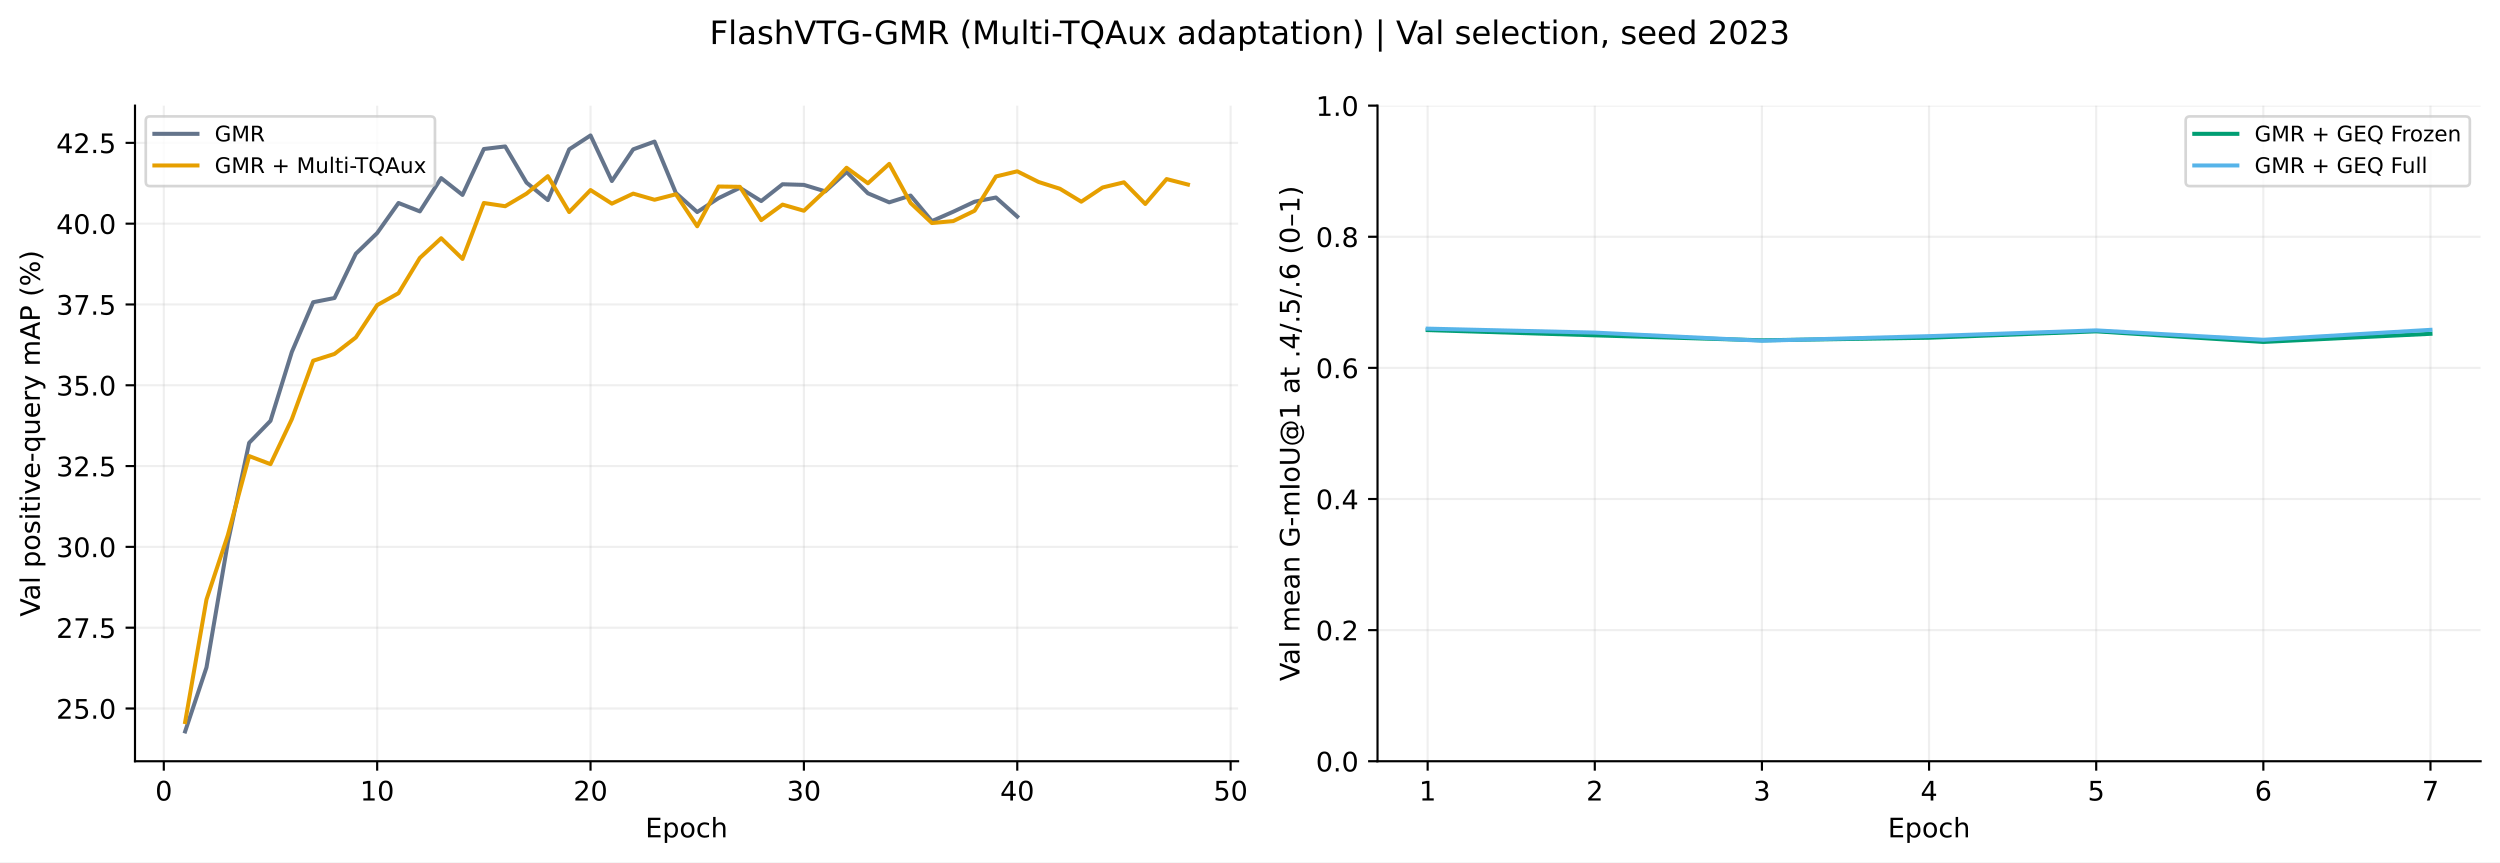
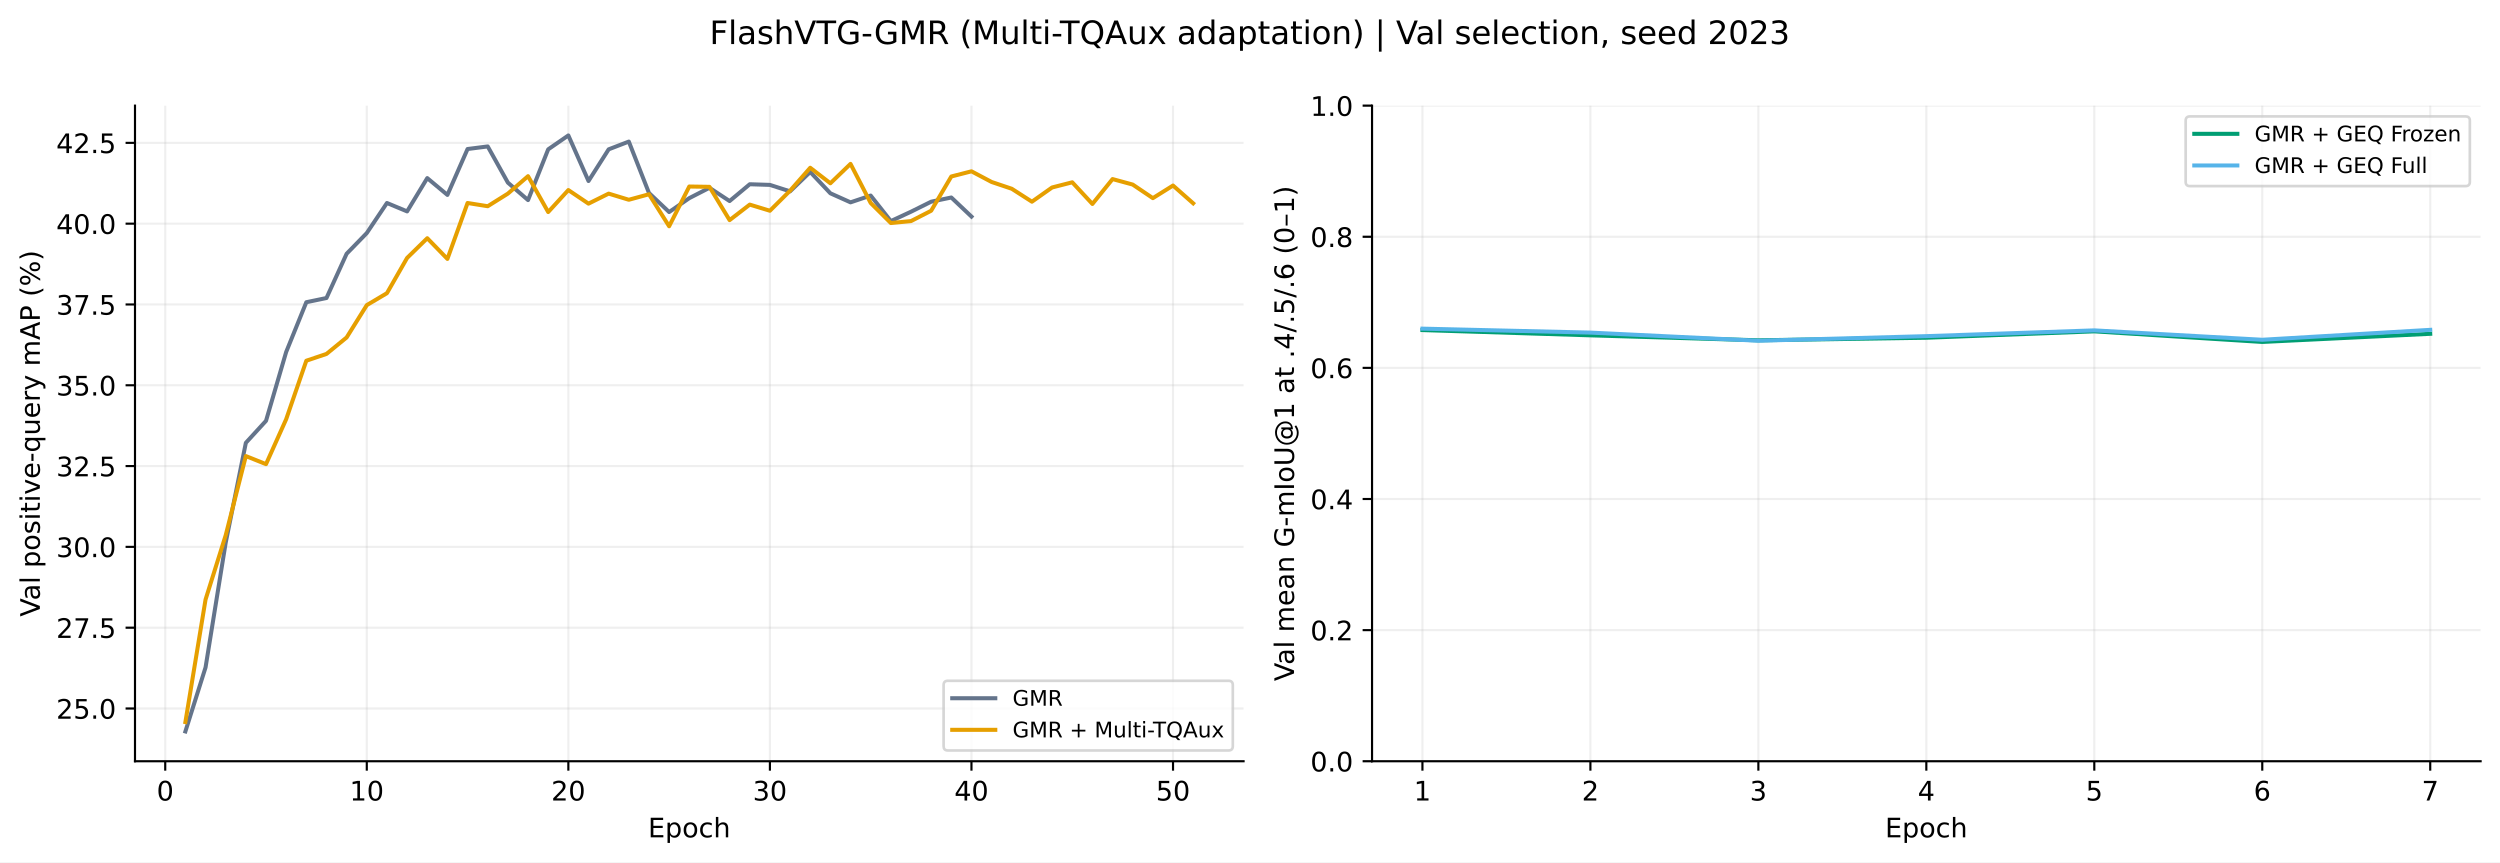
<svg xmlns="http://www.w3.org/2000/svg" xmlns:xlink="http://www.w3.org/1999/xlink" width="928.614pt" height="320.316pt" viewBox="0 0 928.614 320.316" version="1.1">
  <defs>
    <style type="text/css">*{stroke-linejoin: round; stroke-linecap: butt}</style>
  </defs>
  <g id="figure_1">
    <g id="patch_1">
      <path d="M 0 320.316  L 928.614 320.316  L 928.614 0  L 0 0  z " style="fill: #ffffff" />
    </g>
    <g id="axes_1">
      <g id="patch_2">
-         <path d="M 50.144 282.76  L 459.885 282.76  L 459.885 39.24  L 50.144 39.24  z " style="fill: #ffffff" />
+         <path d="M 50.144 282.76  L 461.919 282.76  L 461.919 39.24  L 50.144 39.24  z " style="fill: #ffffff" />
      </g>
      <g id="matplotlib.axis_1">
        <g id="xtick_1">
          <g id="line2d_1">
-             <path d="M 60.843 282.76  L 60.843 39.24  " clip-path="url(#pe3b191a519)" style="fill: none; stroke: #b0b0b0; stroke-opacity: 0.2; stroke-width: 0.8; stroke-linecap: square" />
+             <path d="M 61.374 282.76  L 61.374 39.24  " clip-path="url(#pd000191c96)" style="fill: none; stroke: #b0b0b0; stroke-opacity: 0.2; stroke-width: 0.8; stroke-linecap: square" />
          </g>
          <g id="line2d_2">
            <defs>
              <path id="m847a747f1c" d="M 0 0  L 0 3.5  " style="stroke: #000000; stroke-width: 0.8" />
            </defs>
            <g>
-               <use xlink:href="#m847a747f1c" x="60.843" y="282.76" style="stroke: #000000; stroke-width: 0.8" />
+               <use xlink:href="#m847a747f1c" x="61.374" y="282.76" style="stroke: #000000; stroke-width: 0.8" />
            </g>
          </g>
          <g id="text_1">
-             <text style="font-size: 10px; font-family: 'DejaVu Sans'; text-anchor: middle" x="60.843" y="297.358" transform="rotate(-0 60.84299 297.3584)">0</text>
+             <text style="font-size: 10px; font-family: 'DejaVu Sans'; text-anchor: middle" x="61.374" y="297.358" transform="rotate(-0 61.37398 297.3584)">0</text>
          </g>
        </g>
        <g id="xtick_2">
          <g id="line2d_3">
-             <path d="M 140.097 282.76  L 140.097 39.24  " clip-path="url(#pe3b191a519)" style="fill: none; stroke: #b0b0b0; stroke-opacity: 0.2; stroke-width: 0.8; stroke-linecap: square" />
+             <path d="M 136.242 282.76  L 136.242 39.24  " clip-path="url(#pd000191c96)" style="fill: none; stroke: #b0b0b0; stroke-opacity: 0.2; stroke-width: 0.8; stroke-linecap: square" />
          </g>
          <g id="line2d_4">
            <g>
-               <use xlink:href="#m847a747f1c" x="140.097" y="282.76" style="stroke: #000000; stroke-width: 0.8" />
+               <use xlink:href="#m847a747f1c" x="136.242" y="282.76" style="stroke: #000000; stroke-width: 0.8" />
            </g>
          </g>
          <g id="text_2">
-             <text style="font-size: 10px; font-family: 'DejaVu Sans'; text-anchor: middle" x="140.097" y="297.358" transform="rotate(-0 140.0966 297.3584)">10</text>
+             <text style="font-size: 10px; font-family: 'DejaVu Sans'; text-anchor: middle" x="136.242" y="297.358" transform="rotate(-0 136.2422 297.3584)">10</text>
          </g>
        </g>
        <g id="xtick_3">
          <g id="line2d_5">
-             <path d="M 219.35 282.76  L 219.35 39.24  " clip-path="url(#pe3b191a519)" style="fill: none; stroke: #b0b0b0; stroke-opacity: 0.2; stroke-width: 0.8; stroke-linecap: square" />
+             <path d="M 211.11 282.76  L 211.11 39.24  " clip-path="url(#pd000191c96)" style="fill: none; stroke: #b0b0b0; stroke-opacity: 0.2; stroke-width: 0.8; stroke-linecap: square" />
          </g>
          <g id="line2d_6">
            <g>
-               <use xlink:href="#m847a747f1c" x="219.35" y="282.76" style="stroke: #000000; stroke-width: 0.8" />
+               <use xlink:href="#m847a747f1c" x="211.11" y="282.76" style="stroke: #000000; stroke-width: 0.8" />
            </g>
          </g>
          <g id="text_3">
-             <text style="font-size: 10px; font-family: 'DejaVu Sans'; text-anchor: middle" x="219.35" y="297.358" transform="rotate(-0 219.3502 297.3584)">20</text>
+             <text style="font-size: 10px; font-family: 'DejaVu Sans'; text-anchor: middle" x="211.11" y="297.358" transform="rotate(-0 211.1103 297.3584)">20</text>
          </g>
        </g>
        <g id="xtick_4">
          <g id="line2d_7">
-             <path d="M 298.604 282.76  L 298.604 39.24  " clip-path="url(#pe3b191a519)" style="fill: none; stroke: #b0b0b0; stroke-opacity: 0.2; stroke-width: 0.8; stroke-linecap: square" />
+             <path d="M 285.979 282.76  L 285.979 39.24  " clip-path="url(#pd000191c96)" style="fill: none; stroke: #b0b0b0; stroke-opacity: 0.2; stroke-width: 0.8; stroke-linecap: square" />
          </g>
          <g id="line2d_8">
            <g>
-               <use xlink:href="#m847a747f1c" x="298.604" y="282.76" style="stroke: #000000; stroke-width: 0.8" />
+               <use xlink:href="#m847a747f1c" x="285.979" y="282.76" style="stroke: #000000; stroke-width: 0.8" />
            </g>
          </g>
          <g id="text_4">
-             <text style="font-size: 10px; font-family: 'DejaVu Sans'; text-anchor: middle" x="298.604" y="297.358" transform="rotate(-0 298.6038 297.3584)">30</text>
+             <text style="font-size: 10px; font-family: 'DejaVu Sans'; text-anchor: middle" x="285.979" y="297.358" transform="rotate(-0 285.9785 297.3584)">30</text>
          </g>
        </g>
        <g id="xtick_5">
          <g id="line2d_9">
-             <path d="M 377.857 282.76  L 377.857 39.24  " clip-path="url(#pe3b191a519)" style="fill: none; stroke: #b0b0b0; stroke-opacity: 0.2; stroke-width: 0.8; stroke-linecap: square" />
+             <path d="M 360.847 282.76  L 360.847 39.24  " clip-path="url(#pd000191c96)" style="fill: none; stroke: #b0b0b0; stroke-opacity: 0.2; stroke-width: 0.8; stroke-linecap: square" />
          </g>
          <g id="line2d_10">
            <g>
-               <use xlink:href="#m847a747f1c" x="377.857" y="282.76" style="stroke: #000000; stroke-width: 0.8" />
+               <use xlink:href="#m847a747f1c" x="360.847" y="282.76" style="stroke: #000000; stroke-width: 0.8" />
            </g>
          </g>
          <g id="text_5">
-             <text style="font-size: 10px; font-family: 'DejaVu Sans'; text-anchor: middle" x="377.857" y="297.358" transform="rotate(-0 377.8574 297.3584)">40</text>
+             <text style="font-size: 10px; font-family: 'DejaVu Sans'; text-anchor: middle" x="360.847" y="297.358" transform="rotate(-0 360.8467 297.3584)">40</text>
          </g>
        </g>
        <g id="xtick_6">
          <g id="line2d_11">
-             <path d="M 457.111 282.76  L 457.111 39.24  " clip-path="url(#pe3b191a519)" style="fill: none; stroke: #b0b0b0; stroke-opacity: 0.2; stroke-width: 0.8; stroke-linecap: square" />
+             <path d="M 435.715 282.76  L 435.715 39.24  " clip-path="url(#pd000191c96)" style="fill: none; stroke: #b0b0b0; stroke-opacity: 0.2; stroke-width: 0.8; stroke-linecap: square" />
          </g>
          <g id="line2d_12">
            <g>
-               <use xlink:href="#m847a747f1c" x="457.111" y="282.76" style="stroke: #000000; stroke-width: 0.8" />
+               <use xlink:href="#m847a747f1c" x="435.715" y="282.76" style="stroke: #000000; stroke-width: 0.8" />
            </g>
          </g>
          <g id="text_6">
-             <text style="font-size: 10px; font-family: 'DejaVu Sans'; text-anchor: middle" x="457.111" y="297.358" transform="rotate(-0 457.111 297.3584)">50</text>
+             <text style="font-size: 10px; font-family: 'DejaVu Sans'; text-anchor: middle" x="435.715" y="297.358" transform="rotate(-0 435.7149 297.3584)">50</text>
          </g>
        </g>
        <g id="text_7">
-           <text style="font-size: 10px; font-family: 'DejaVu Sans'; text-anchor: middle" x="255.014" y="311.037" transform="rotate(-0 255.0143 311.0366)">Epoch</text>
+           <text style="font-size: 10px; font-family: 'DejaVu Sans'; text-anchor: middle" x="256.031" y="311.037" transform="rotate(-0 256.0312 311.0366)">Epoch</text>
        </g>
      </g>
      <g id="matplotlib.axis_2">
        <g id="ytick_1">
          <g id="line2d_13">
-             <path d="M 50.144 263.167  L 459.885 263.167  " clip-path="url(#pe3b191a519)" style="fill: none; stroke: #b0b0b0; stroke-opacity: 0.2; stroke-width: 0.8; stroke-linecap: square" />
+             <path d="M 50.144 263.167  L 461.919 263.167  " clip-path="url(#pd000191c96)" style="fill: none; stroke: #b0b0b0; stroke-opacity: 0.2; stroke-width: 0.8; stroke-linecap: square" />
          </g>
          <g id="line2d_14">
            <defs>
              <path id="mc433141c62" d="M 0 0  L -3.5 0  " style="stroke: #000000; stroke-width: 0.8" />
            </defs>
            <g>
              <use xlink:href="#mc433141c62" x="50.144" y="263.167" style="stroke: #000000; stroke-width: 0.8" />
            </g>
          </g>
          <g id="text_8">
            <text style="font-size: 10px; font-family: 'DejaVu Sans'; text-anchor: end" x="43.144" y="266.966" transform="rotate(-0 43.14375 266.9662)">25.0</text>
          </g>
        </g>
        <g id="ytick_2">
          <g id="line2d_15">
-             <path d="M 50.144 233.153  L 459.885 233.153  " clip-path="url(#pe3b191a519)" style="fill: none; stroke: #b0b0b0; stroke-opacity: 0.2; stroke-width: 0.8; stroke-linecap: square" />
+             <path d="M 50.144 233.153  L 461.919 233.153  " clip-path="url(#pd000191c96)" style="fill: none; stroke: #b0b0b0; stroke-opacity: 0.2; stroke-width: 0.8; stroke-linecap: square" />
          </g>
          <g id="line2d_16">
            <g>
              <use xlink:href="#mc433141c62" x="50.144" y="233.153" style="stroke: #000000; stroke-width: 0.8" />
            </g>
          </g>
          <g id="text_9">
            <text style="font-size: 10px; font-family: 'DejaVu Sans'; text-anchor: end" x="43.144" y="236.952" transform="rotate(-0 43.14375 236.9524)">27.5</text>
          </g>
        </g>
        <g id="ytick_3">
          <g id="line2d_17">
-             <path d="M 50.144 203.139  L 459.885 203.139  " clip-path="url(#pe3b191a519)" style="fill: none; stroke: #b0b0b0; stroke-opacity: 0.2; stroke-width: 0.8; stroke-linecap: square" />
+             <path d="M 50.144 203.139  L 461.919 203.139  " clip-path="url(#pd000191c96)" style="fill: none; stroke: #b0b0b0; stroke-opacity: 0.2; stroke-width: 0.8; stroke-linecap: square" />
          </g>
          <g id="line2d_18">
            <g>
              <use xlink:href="#mc433141c62" x="50.144" y="203.139" style="stroke: #000000; stroke-width: 0.8" />
            </g>
          </g>
          <g id="text_10">
            <text style="font-size: 10px; font-family: 'DejaVu Sans'; text-anchor: end" x="43.144" y="206.939" transform="rotate(-0 43.14375 206.9386)">30.0</text>
          </g>
        </g>
        <g id="ytick_4">
          <g id="line2d_19">
-             <path d="M 50.144 173.126  L 459.885 173.126  " clip-path="url(#pe3b191a519)" style="fill: none; stroke: #b0b0b0; stroke-opacity: 0.2; stroke-width: 0.8; stroke-linecap: square" />
+             <path d="M 50.144 173.126  L 461.919 173.126  " clip-path="url(#pd000191c96)" style="fill: none; stroke: #b0b0b0; stroke-opacity: 0.2; stroke-width: 0.8; stroke-linecap: square" />
          </g>
          <g id="line2d_20">
            <g>
              <use xlink:href="#mc433141c62" x="50.144" y="173.126" style="stroke: #000000; stroke-width: 0.8" />
            </g>
          </g>
          <g id="text_11">
            <text style="font-size: 10px; font-family: 'DejaVu Sans'; text-anchor: end" x="43.144" y="176.925" transform="rotate(-0 43.14375 176.9248)">32.5</text>
          </g>
        </g>
        <g id="ytick_5">
          <g id="line2d_21">
-             <path d="M 50.144 143.112  L 459.885 143.112  " clip-path="url(#pe3b191a519)" style="fill: none; stroke: #b0b0b0; stroke-opacity: 0.2; stroke-width: 0.8; stroke-linecap: square" />
+             <path d="M 50.144 143.112  L 461.919 143.112  " clip-path="url(#pd000191c96)" style="fill: none; stroke: #b0b0b0; stroke-opacity: 0.2; stroke-width: 0.8; stroke-linecap: square" />
          </g>
          <g id="line2d_22">
            <g>
              <use xlink:href="#mc433141c62" x="50.144" y="143.112" style="stroke: #000000; stroke-width: 0.8" />
            </g>
          </g>
          <g id="text_12">
            <text style="font-size: 10px; font-family: 'DejaVu Sans'; text-anchor: end" x="43.144" y="146.911" transform="rotate(-0 43.14375 146.911)">35.0</text>
          </g>
        </g>
        <g id="ytick_6">
          <g id="line2d_23">
-             <path d="M 50.144 113.098  L 459.885 113.098  " clip-path="url(#pe3b191a519)" style="fill: none; stroke: #b0b0b0; stroke-opacity: 0.2; stroke-width: 0.8; stroke-linecap: square" />
+             <path d="M 50.144 113.098  L 461.919 113.098  " clip-path="url(#pd000191c96)" style="fill: none; stroke: #b0b0b0; stroke-opacity: 0.2; stroke-width: 0.8; stroke-linecap: square" />
          </g>
          <g id="line2d_24">
            <g>
              <use xlink:href="#mc433141c62" x="50.144" y="113.098" style="stroke: #000000; stroke-width: 0.8" />
            </g>
          </g>
          <g id="text_13">
            <text style="font-size: 10px; font-family: 'DejaVu Sans'; text-anchor: end" x="43.144" y="116.897" transform="rotate(-0 43.14375 116.8972)">37.5</text>
          </g>
        </g>
        <g id="ytick_7">
          <g id="line2d_25">
-             <path d="M 50.144 83.084  L 459.885 83.084  " clip-path="url(#pe3b191a519)" style="fill: none; stroke: #b0b0b0; stroke-opacity: 0.2; stroke-width: 0.8; stroke-linecap: square" />
+             <path d="M 50.144 83.084  L 461.919 83.084  " clip-path="url(#pd000191c96)" style="fill: none; stroke: #b0b0b0; stroke-opacity: 0.2; stroke-width: 0.8; stroke-linecap: square" />
          </g>
          <g id="line2d_26">
            <g>
              <use xlink:href="#mc433141c62" x="50.144" y="83.084" style="stroke: #000000; stroke-width: 0.8" />
            </g>
          </g>
          <g id="text_14">
            <text style="font-size: 10px; font-family: 'DejaVu Sans'; text-anchor: end" x="43.144" y="86.883" transform="rotate(-0 43.14375 86.88338)">40.0</text>
          </g>
        </g>
        <g id="ytick_8">
          <g id="line2d_27">
-             <path d="M 50.144 53.07  L 459.885 53.07  " clip-path="url(#pe3b191a519)" style="fill: none; stroke: #b0b0b0; stroke-opacity: 0.2; stroke-width: 0.8; stroke-linecap: square" />
+             <path d="M 50.144 53.07  L 461.919 53.07  " clip-path="url(#pd000191c96)" style="fill: none; stroke: #b0b0b0; stroke-opacity: 0.2; stroke-width: 0.8; stroke-linecap: square" />
          </g>
          <g id="line2d_28">
            <g>
              <use xlink:href="#mc433141c62" x="50.144" y="53.07" style="stroke: #000000; stroke-width: 0.8" />
            </g>
          </g>
          <g id="text_15">
            <text style="font-size: 10px; font-family: 'DejaVu Sans'; text-anchor: end" x="43.144" y="56.87" transform="rotate(-0 43.14375 56.86958)">42.5</text>
          </g>
        </g>
        <g id="text_16">
          <text style="font-size: 10px; font-family: 'DejaVu Sans'; text-anchor: middle" x="14.798" y="161" transform="rotate(-90 14.79844 161)">Val positive-query mAP (%)</text>
        </g>
      </g>
      <g id="line2d_29">
-         <path d="M 68.768 271.691  L 76.694 247.92  L 84.619 201.579  L 92.544 164.482  L 100.47 156.318  L 108.395 130.746  L 116.321 112.258  L 124.246 110.697  L 132.171 94.249  L 140.097 86.566  L 148.022 75.401  L 155.947 78.522  L 163.873 66.156  L 171.798 72.399  L 179.723 55.351  L 187.649 54.391  L 195.574 67.837  L 203.499 74.32  L 211.425 55.471  L 219.35 50.309  L 227.276 67.237  L 235.201 55.471  L 243.126 52.59  L 251.052 71.679  L 258.977 78.762  L 266.902 73.6  L 274.828 69.758  L 282.753 74.68  L 290.678 68.437  L 298.604 68.678  L 306.529 71.079  L 314.454 63.875  L 322.38 71.799  L 330.305 75.161  L 338.231 72.639  L 346.156 82.124  L 354.081 78.642  L 362.007 74.92  L 369.932 73.36  L 377.857 80.443  " clip-path="url(#pe3b191a519)" style="fill: none; stroke: #64748b; stroke-width: 1.5; stroke-linecap: square" />
+         <path d="M 68.861 271.691  L 76.348 247.92  L 83.834 201.579  L 91.321 164.482  L 98.808 156.318  L 106.295 130.746  L 113.782 112.258  L 121.269 110.697  L 128.755 94.249  L 136.242 86.566  L 143.729 75.401  L 151.216 78.522  L 158.703 66.156  L 166.189 72.399  L 173.676 55.351  L 181.163 54.391  L 188.65 67.837  L 196.137 74.32  L 203.624 55.471  L 211.11 50.309  L 218.597 67.237  L 226.084 55.471  L 233.571 52.59  L 241.058 71.679  L 248.544 78.762  L 256.031 73.6  L 263.518 69.758  L 271.005 74.68  L 278.492 68.437  L 285.979 68.678  L 293.465 71.079  L 300.952 63.875  L 308.439 71.799  L 315.926 75.161  L 323.413 72.639  L 330.899 82.124  L 338.386 78.642  L 345.873 74.92  L 353.36 73.36  L 360.847 80.443  " clip-path="url(#pd000191c96)" style="fill: none; stroke: #64748b; stroke-width: 1.5; stroke-linecap: square" />
      </g>
      <g id="line2d_30">
-         <path d="M 68.768 268.209  L 76.694 222.708  L 84.619 198.817  L 92.544 169.404  L 100.47 172.405  L 108.395 155.718  L 116.321 133.988  L 124.246 131.466  L 132.171 125.344  L 140.097 113.338  L 148.022 108.896  L 155.947 95.81  L 163.873 88.487  L 171.798 96.17  L 179.723 75.401  L 187.649 76.601  L 195.574 71.919  L 203.499 65.436  L 211.425 78.762  L 219.35 70.598  L 227.276 75.641  L 235.201 71.919  L 243.126 74.2  L 251.052 72.159  L 258.977 84.045  L 266.902 69.278  L 274.828 69.398  L 282.753 81.764  L 290.678 76.001  L 298.604 78.282  L 306.529 70.839  L 314.454 62.315  L 322.38 68.077  L 330.305 60.874  L 338.231 75.401  L 346.156 82.844  L 354.081 82.124  L 362.007 78.282  L 369.932 65.556  L 377.857 63.635  L 385.783 67.597  L 393.708 70.118  L 401.633 74.92  L 409.559 69.638  L 417.484 67.717  L 425.41 75.761  L 433.335 66.517  L 441.26 68.557  " clip-path="url(#pe3b191a519)" style="fill: none; stroke: #e69f00; stroke-width: 1.5; stroke-linecap: square" />
+         <path d="M 68.861 268.209  L 76.348 222.708  L 83.834 198.817  L 91.321 169.404  L 98.808 172.405  L 106.295 155.718  L 113.782 133.988  L 121.269 131.466  L 128.755 125.344  L 136.242 113.338  L 143.729 108.896  L 151.216 95.81  L 158.703 88.487  L 166.189 96.17  L 173.676 75.401  L 181.163 76.601  L 188.65 71.919  L 196.137 65.436  L 203.624 78.762  L 211.11 70.598  L 218.597 75.641  L 226.084 71.919  L 233.571 74.2  L 241.058 72.159  L 248.544 84.045  L 256.031 69.278  L 263.518 69.398  L 271.005 81.764  L 278.492 76.001  L 285.979 78.282  L 293.465 70.839  L 300.952 62.315  L 308.439 68.077  L 315.926 60.874  L 323.413 75.401  L 330.899 82.844  L 338.386 82.124  L 345.873 78.282  L 353.36 65.556  L 360.847 63.635  L 368.334 67.597  L 375.82 70.118  L 383.307 74.92  L 390.794 69.638  L 398.281 67.717  L 405.768 75.761  L 413.254 66.517  L 420.741 68.557  L 428.228 73.6  L 435.715 68.918  L 443.202 75.521  " clip-path="url(#pd000191c96)" style="fill: none; stroke: #e69f00; stroke-width: 1.5; stroke-linecap: square" />
      </g>
      <g id="patch_3">
        <path d="M 50.144 282.76  L 50.144 39.24  " style="fill: none; stroke: #000000; stroke-width: 0.8; stroke-linejoin: miter; stroke-linecap: square" />
      </g>
      <g id="patch_4">
-         <path d="M 50.144 282.76  L 459.885 282.76  " style="fill: none; stroke: #000000; stroke-width: 0.8; stroke-linejoin: miter; stroke-linecap: square" />
+         <path d="M 50.144 282.76  L 461.919 282.76  " style="fill: none; stroke: #000000; stroke-width: 0.8; stroke-linejoin: miter; stroke-linecap: square" />
      </g>
      <g id="legend_1">
        <g id="patch_5">
-           <path d="M 55.744 69.125  L 159.964 69.125  Q 161.564 69.125 161.564 67.525  L 161.564 44.84  Q 161.564 43.24 159.964 43.24  L 55.744 43.24  Q 54.144 43.24 54.144 44.84  L 54.144 67.525  Q 54.144 69.125 55.744 69.125  z " style="fill: #ffffff; opacity: 0.8; stroke: #cccccc; stroke-linejoin: miter" />
+           <path d="M 352.099 278.76  L 456.319 278.76  Q 457.919 278.76 457.919 277.16  L 457.919 254.475  Q 457.919 252.875 456.319 252.875  L 352.099 252.875  Q 350.499 252.875 350.499 254.475  L 350.499 277.16  Q 350.499 278.76 352.099 278.76  z " style="fill: #ffffff; opacity: 0.8; stroke: #cccccc; stroke-linejoin: miter" />
        </g>
        <g id="line2d_31">
-           <path d="M 57.344 49.719  L 65.344 49.719  L 73.344 49.719  " style="fill: none; stroke: #64748b; stroke-width: 1.5; stroke-linecap: square" />
+           <path d="M 353.699 259.354  L 361.699 259.354  L 369.699 259.354  " style="fill: none; stroke: #64748b; stroke-width: 1.5; stroke-linecap: square" />
        </g>
        <g id="text_17">
-           <text style="font-size: 8px; font-family: 'DejaVu Sans'; text-anchor: start" x="79.744" y="52.519" transform="rotate(-0 79.74375 52.51875)">GMR</text>
+           <text style="font-size: 8px; font-family: 'DejaVu Sans'; text-anchor: start" x="376.099" y="262.154" transform="rotate(-0 376.0987 262.1538)">GMR</text>
        </g>
        <g id="line2d_32">
-           <path d="M 57.344 61.461  L 65.344 61.461  L 73.344 61.461  " style="fill: none; stroke: #e69f00; stroke-width: 1.5; stroke-linecap: square" />
+           <path d="M 353.699 271.096  L 361.699 271.096  L 369.699 271.096  " style="fill: none; stroke: #e69f00; stroke-width: 1.5; stroke-linecap: square" />
        </g>
        <g id="text_18">
-           <text style="font-size: 8px; font-family: 'DejaVu Sans'; text-anchor: start" x="79.744" y="64.261" transform="rotate(-0 79.74375 64.26125)">GMR + Multi-TQAux</text>
+           <text style="font-size: 8px; font-family: 'DejaVu Sans'; text-anchor: start" x="376.099" y="273.896" transform="rotate(-0 376.0987 273.8963)">GMR + Multi-TQAux</text>
        </g>
      </g>
    </g>
    <g id="axes_2">
      <g id="patch_6">
-         <path d="M 511.673 282.76  L 921.414 282.76  L 921.414 39.24  L 511.673 39.24  z " style="fill: #ffffff" />
+         <path d="M 509.639 282.76  L 921.414 282.76  L 921.414 39.24  L 509.639 39.24  z " style="fill: #ffffff" />
      </g>
      <g id="matplotlib.axis_3">
        <g id="xtick_7">
          <g id="line2d_33">
-             <path d="M 530.297 282.76  L 530.297 39.24  " clip-path="url(#p52bb8c629c)" style="fill: none; stroke: #b0b0b0; stroke-opacity: 0.2; stroke-width: 0.8; stroke-linecap: square" />
+             <path d="M 528.356 282.76  L 528.356 39.24  " clip-path="url(#p77ef6f5518)" style="fill: none; stroke: #b0b0b0; stroke-opacity: 0.2; stroke-width: 0.8; stroke-linecap: square" />
          </g>
          <g id="line2d_34">
            <g>
-               <use xlink:href="#m847a747f1c" x="530.297" y="282.76" style="stroke: #000000; stroke-width: 0.8" />
+               <use xlink:href="#m847a747f1c" x="528.356" y="282.76" style="stroke: #000000; stroke-width: 0.8" />
            </g>
          </g>
          <g id="text_19">
-             <text style="font-size: 10px; font-family: 'DejaVu Sans'; text-anchor: middle" x="530.297" y="297.358" transform="rotate(-0 530.2972 297.3584)">1</text>
+             <text style="font-size: 10px; font-family: 'DejaVu Sans'; text-anchor: middle" x="528.356" y="297.358" transform="rotate(-0 528.3558 297.3584)">1</text>
          </g>
        </g>
        <g id="xtick_8">
          <g id="line2d_35">
-             <path d="M 592.379 282.76  L 592.379 39.24  " clip-path="url(#p52bb8c629c)" style="fill: none; stroke: #b0b0b0; stroke-opacity: 0.2; stroke-width: 0.8; stroke-linecap: square" />
+             <path d="M 590.746 282.76  L 590.746 39.24  " clip-path="url(#p77ef6f5518)" style="fill: none; stroke: #b0b0b0; stroke-opacity: 0.2; stroke-width: 0.8; stroke-linecap: square" />
          </g>
          <g id="line2d_36">
            <g>
-               <use xlink:href="#m847a747f1c" x="592.379" y="282.76" style="stroke: #000000; stroke-width: 0.8" />
+               <use xlink:href="#m847a747f1c" x="590.746" y="282.76" style="stroke: #000000; stroke-width: 0.8" />
            </g>
          </g>
          <g id="text_20">
-             <text style="font-size: 10px; font-family: 'DejaVu Sans'; text-anchor: middle" x="592.379" y="297.358" transform="rotate(-0 592.3792 297.3584)">2</text>
+             <text style="font-size: 10px; font-family: 'DejaVu Sans'; text-anchor: middle" x="590.746" y="297.358" transform="rotate(-0 590.7459 297.3584)">2</text>
          </g>
        </g>
        <g id="xtick_9">
          <g id="line2d_37">
-             <path d="M 654.461 282.76  L 654.461 39.24  " clip-path="url(#p52bb8c629c)" style="fill: none; stroke: #b0b0b0; stroke-opacity: 0.2; stroke-width: 0.8; stroke-linecap: square" />
+             <path d="M 653.136 282.76  L 653.136 39.24  " clip-path="url(#p77ef6f5518)" style="fill: none; stroke: #b0b0b0; stroke-opacity: 0.2; stroke-width: 0.8; stroke-linecap: square" />
          </g>
          <g id="line2d_38">
            <g>
-               <use xlink:href="#m847a747f1c" x="654.461" y="282.76" style="stroke: #000000; stroke-width: 0.8" />
+               <use xlink:href="#m847a747f1c" x="653.136" y="282.76" style="stroke: #000000; stroke-width: 0.8" />
            </g>
          </g>
          <g id="text_21">
-             <text style="font-size: 10px; font-family: 'DejaVu Sans'; text-anchor: middle" x="654.461" y="297.358" transform="rotate(-0 654.4612 297.3584)">3</text>
+             <text style="font-size: 10px; font-family: 'DejaVu Sans'; text-anchor: middle" x="653.136" y="297.358" transform="rotate(-0 653.1361 297.3584)">3</text>
          </g>
        </g>
        <g id="xtick_10">
          <g id="line2d_39">
-             <path d="M 716.543 282.76  L 716.543 39.24  " clip-path="url(#p52bb8c629c)" style="fill: none; stroke: #b0b0b0; stroke-opacity: 0.2; stroke-width: 0.8; stroke-linecap: square" />
+             <path d="M 715.526 282.76  L 715.526 39.24  " clip-path="url(#p77ef6f5518)" style="fill: none; stroke: #b0b0b0; stroke-opacity: 0.2; stroke-width: 0.8; stroke-linecap: square" />
          </g>
          <g id="line2d_40">
            <g>
-               <use xlink:href="#m847a747f1c" x="716.543" y="282.76" style="stroke: #000000; stroke-width: 0.8" />
+               <use xlink:href="#m847a747f1c" x="715.526" y="282.76" style="stroke: #000000; stroke-width: 0.8" />
            </g>
          </g>
          <g id="text_22">
-             <text style="font-size: 10px; font-family: 'DejaVu Sans'; text-anchor: middle" x="716.543" y="297.358" transform="rotate(-0 716.5432 297.3584)">4</text>
+             <text style="font-size: 10px; font-family: 'DejaVu Sans'; text-anchor: middle" x="715.526" y="297.358" transform="rotate(-0 715.5263 297.3584)">4</text>
          </g>
        </g>
        <g id="xtick_11">
          <g id="line2d_41">
-             <path d="M 778.625 282.76  L 778.625 39.24  " clip-path="url(#p52bb8c629c)" style="fill: none; stroke: #b0b0b0; stroke-opacity: 0.2; stroke-width: 0.8; stroke-linecap: square" />
+             <path d="M 777.916 282.76  L 777.916 39.24  " clip-path="url(#p77ef6f5518)" style="fill: none; stroke: #b0b0b0; stroke-opacity: 0.2; stroke-width: 0.8; stroke-linecap: square" />
          </g>
          <g id="line2d_42">
            <g>
-               <use xlink:href="#m847a747f1c" x="778.625" y="282.76" style="stroke: #000000; stroke-width: 0.8" />
+               <use xlink:href="#m847a747f1c" x="777.916" y="282.76" style="stroke: #000000; stroke-width: 0.8" />
            </g>
          </g>
          <g id="text_23">
-             <text style="font-size: 10px; font-family: 'DejaVu Sans'; text-anchor: middle" x="778.625" y="297.358" transform="rotate(-0 778.6252 297.3584)">5</text>
+             <text style="font-size: 10px; font-family: 'DejaVu Sans'; text-anchor: middle" x="777.916" y="297.358" transform="rotate(-0 777.9164 297.3584)">5</text>
          </g>
        </g>
        <g id="xtick_12">
          <g id="line2d_43">
-             <path d="M 840.707 282.76  L 840.707 39.24  " clip-path="url(#p52bb8c629c)" style="fill: none; stroke: #b0b0b0; stroke-opacity: 0.2; stroke-width: 0.8; stroke-linecap: square" />
+             <path d="M 840.307 282.76  L 840.307 39.24  " clip-path="url(#p77ef6f5518)" style="fill: none; stroke: #b0b0b0; stroke-opacity: 0.2; stroke-width: 0.8; stroke-linecap: square" />
          </g>
          <g id="line2d_44">
            <g>
-               <use xlink:href="#m847a747f1c" x="840.707" y="282.76" style="stroke: #000000; stroke-width: 0.8" />
+               <use xlink:href="#m847a747f1c" x="840.307" y="282.76" style="stroke: #000000; stroke-width: 0.8" />
            </g>
          </g>
          <g id="text_24">
-             <text style="font-size: 10px; font-family: 'DejaVu Sans'; text-anchor: middle" x="840.707" y="297.358" transform="rotate(-0 840.7072 297.3584)">6</text>
+             <text style="font-size: 10px; font-family: 'DejaVu Sans'; text-anchor: middle" x="840.307" y="297.358" transform="rotate(-0 840.3066 297.3584)">6</text>
          </g>
        </g>
        <g id="xtick_13">
          <g id="line2d_45">
-             <path d="M 902.789 282.76  L 902.789 39.24  " clip-path="url(#p52bb8c629c)" style="fill: none; stroke: #b0b0b0; stroke-opacity: 0.2; stroke-width: 0.8; stroke-linecap: square" />
+             <path d="M 902.697 282.76  L 902.697 39.24  " clip-path="url(#p77ef6f5518)" style="fill: none; stroke: #b0b0b0; stroke-opacity: 0.2; stroke-width: 0.8; stroke-linecap: square" />
          </g>
          <g id="line2d_46">
            <g>
-               <use xlink:href="#m847a747f1c" x="902.789" y="282.76" style="stroke: #000000; stroke-width: 0.8" />
+               <use xlink:href="#m847a747f1c" x="902.697" y="282.76" style="stroke: #000000; stroke-width: 0.8" />
            </g>
          </g>
          <g id="text_25">
-             <text style="font-size: 10px; font-family: 'DejaVu Sans'; text-anchor: middle" x="902.789" y="297.358" transform="rotate(-0 902.7892 297.3584)">7</text>
+             <text style="font-size: 10px; font-family: 'DejaVu Sans'; text-anchor: middle" x="902.697" y="297.358" transform="rotate(-0 902.6967 297.3584)">7</text>
          </g>
        </g>
        <g id="text_26">
-           <text style="font-size: 10px; font-family: 'DejaVu Sans'; text-anchor: middle" x="716.543" y="311.037" transform="rotate(-0 716.5432 311.0366)">Epoch</text>
+           <text style="font-size: 10px; font-family: 'DejaVu Sans'; text-anchor: middle" x="715.526" y="311.037" transform="rotate(-0 715.5263 311.0366)">Epoch</text>
        </g>
      </g>
      <g id="matplotlib.axis_4">
        <g id="ytick_9">
          <g id="line2d_47">
-             <path d="M 511.673 282.76  L 921.414 282.76  " clip-path="url(#p52bb8c629c)" style="fill: none; stroke: #b0b0b0; stroke-opacity: 0.2; stroke-width: 0.8; stroke-linecap: square" />
+             <path d="M 509.639 282.76  L 921.414 282.76  " clip-path="url(#p77ef6f5518)" style="fill: none; stroke: #b0b0b0; stroke-opacity: 0.2; stroke-width: 0.8; stroke-linecap: square" />
          </g>
          <g id="line2d_48">
            <g>
-               <use xlink:href="#mc433141c62" x="511.673" y="282.76" style="stroke: #000000; stroke-width: 0.8" />
+               <use xlink:href="#mc433141c62" x="509.639" y="282.76" style="stroke: #000000; stroke-width: 0.8" />
            </g>
          </g>
          <g id="text_27">
-             <text style="font-size: 10px; font-family: 'DejaVu Sans'; text-anchor: end" x="504.673" y="286.559" transform="rotate(-0 504.6727 286.5592)">0.0</text>
+             <text style="font-size: 10px; font-family: 'DejaVu Sans'; text-anchor: end" x="502.639" y="286.559" transform="rotate(-0 502.6388 286.5592)">0.0</text>
          </g>
        </g>
        <g id="ytick_10">
          <g id="line2d_49">
-             <path d="M 511.673 234.056  L 921.414 234.056  " clip-path="url(#p52bb8c629c)" style="fill: none; stroke: #b0b0b0; stroke-opacity: 0.2; stroke-width: 0.8; stroke-linecap: square" />
+             <path d="M 509.639 234.056  L 921.414 234.056  " clip-path="url(#p77ef6f5518)" style="fill: none; stroke: #b0b0b0; stroke-opacity: 0.2; stroke-width: 0.8; stroke-linecap: square" />
          </g>
          <g id="line2d_50">
            <g>
-               <use xlink:href="#mc433141c62" x="511.673" y="234.056" style="stroke: #000000; stroke-width: 0.8" />
+               <use xlink:href="#mc433141c62" x="509.639" y="234.056" style="stroke: #000000; stroke-width: 0.8" />
            </g>
          </g>
          <g id="text_28">
-             <text style="font-size: 10px; font-family: 'DejaVu Sans'; text-anchor: end" x="504.673" y="237.855" transform="rotate(-0 504.6727 237.8552)">0.2</text>
+             <text style="font-size: 10px; font-family: 'DejaVu Sans'; text-anchor: end" x="502.639" y="237.855" transform="rotate(-0 502.6388 237.8552)">0.2</text>
          </g>
        </g>
        <g id="ytick_11">
          <g id="line2d_51">
-             <path d="M 511.673 185.352  L 921.414 185.352  " clip-path="url(#p52bb8c629c)" style="fill: none; stroke: #b0b0b0; stroke-opacity: 0.2; stroke-width: 0.8; stroke-linecap: square" />
+             <path d="M 509.639 185.352  L 921.414 185.352  " clip-path="url(#p77ef6f5518)" style="fill: none; stroke: #b0b0b0; stroke-opacity: 0.2; stroke-width: 0.8; stroke-linecap: square" />
          </g>
          <g id="line2d_52">
            <g>
-               <use xlink:href="#mc433141c62" x="511.673" y="185.352" style="stroke: #000000; stroke-width: 0.8" />
+               <use xlink:href="#mc433141c62" x="509.639" y="185.352" style="stroke: #000000; stroke-width: 0.8" />
            </g>
          </g>
          <g id="text_29">
-             <text style="font-size: 10px; font-family: 'DejaVu Sans'; text-anchor: end" x="504.673" y="189.151" transform="rotate(-0 504.6727 189.1512)">0.4</text>
+             <text style="font-size: 10px; font-family: 'DejaVu Sans'; text-anchor: end" x="502.639" y="189.151" transform="rotate(-0 502.6388 189.1512)">0.4</text>
          </g>
        </g>
        <g id="ytick_12">
          <g id="line2d_53">
-             <path d="M 511.673 136.648  L 921.414 136.648  " clip-path="url(#p52bb8c629c)" style="fill: none; stroke: #b0b0b0; stroke-opacity: 0.2; stroke-width: 0.8; stroke-linecap: square" />
+             <path d="M 509.639 136.648  L 921.414 136.648  " clip-path="url(#p77ef6f5518)" style="fill: none; stroke: #b0b0b0; stroke-opacity: 0.2; stroke-width: 0.8; stroke-linecap: square" />
          </g>
          <g id="line2d_54">
            <g>
-               <use xlink:href="#mc433141c62" x="511.673" y="136.648" style="stroke: #000000; stroke-width: 0.8" />
+               <use xlink:href="#mc433141c62" x="509.639" y="136.648" style="stroke: #000000; stroke-width: 0.8" />
            </g>
          </g>
          <g id="text_30">
-             <text style="font-size: 10px; font-family: 'DejaVu Sans'; text-anchor: end" x="504.673" y="140.447" transform="rotate(-0 504.6727 140.4472)">0.6</text>
+             <text style="font-size: 10px; font-family: 'DejaVu Sans'; text-anchor: end" x="502.639" y="140.447" transform="rotate(-0 502.6388 140.4472)">0.6</text>
          </g>
        </g>
        <g id="ytick_13">
          <g id="line2d_55">
-             <path d="M 511.673 87.944  L 921.414 87.944  " clip-path="url(#p52bb8c629c)" style="fill: none; stroke: #b0b0b0; stroke-opacity: 0.2; stroke-width: 0.8; stroke-linecap: square" />
+             <path d="M 509.639 87.944  L 921.414 87.944  " clip-path="url(#p77ef6f5518)" style="fill: none; stroke: #b0b0b0; stroke-opacity: 0.2; stroke-width: 0.8; stroke-linecap: square" />
          </g>
          <g id="line2d_56">
            <g>
-               <use xlink:href="#mc433141c62" x="511.673" y="87.944" style="stroke: #000000; stroke-width: 0.8" />
+               <use xlink:href="#mc433141c62" x="509.639" y="87.944" style="stroke: #000000; stroke-width: 0.8" />
            </g>
          </g>
          <g id="text_31">
-             <text style="font-size: 10px; font-family: 'DejaVu Sans'; text-anchor: end" x="504.673" y="91.743" transform="rotate(-0 504.6727 91.74322)">0.8</text>
+             <text style="font-size: 10px; font-family: 'DejaVu Sans'; text-anchor: end" x="502.639" y="91.743" transform="rotate(-0 502.6388 91.74322)">0.8</text>
          </g>
        </g>
        <g id="ytick_14">
          <g id="line2d_57">
-             <path d="M 511.673 39.24  L 921.414 39.24  " clip-path="url(#p52bb8c629c)" style="fill: none; stroke: #b0b0b0; stroke-opacity: 0.2; stroke-width: 0.8; stroke-linecap: square" />
+             <path d="M 509.639 39.24  L 921.414 39.24  " clip-path="url(#p77ef6f5518)" style="fill: none; stroke: #b0b0b0; stroke-opacity: 0.2; stroke-width: 0.8; stroke-linecap: square" />
          </g>
          <g id="line2d_58">
            <g>
-               <use xlink:href="#mc433141c62" x="511.673" y="39.24" style="stroke: #000000; stroke-width: 0.8" />
+               <use xlink:href="#mc433141c62" x="509.639" y="39.24" style="stroke: #000000; stroke-width: 0.8" />
            </g>
          </g>
          <g id="text_32">
-             <text style="font-size: 10px; font-family: 'DejaVu Sans'; text-anchor: end" x="504.673" y="43.039" transform="rotate(-0 504.6727 43.03922)">1.0</text>
+             <text style="font-size: 10px; font-family: 'DejaVu Sans'; text-anchor: end" x="502.639" y="43.039" transform="rotate(-0 502.6388 43.03922)">1.0</text>
          </g>
        </g>
        <g id="text_33">
-           <text style="font-size: 10px; font-family: 'DejaVu Sans'; text-anchor: middle" x="482.69" y="161" transform="rotate(-90 482.6898 161)">Val mean G-mIoU@1 at .4/.5/.6 (0–1)</text>
+           <text style="font-size: 10px; font-family: 'DejaVu Sans'; text-anchor: middle" x="480.656" y="161" transform="rotate(-90 480.6559 161)">Val mean G-mIoU@1 at .4/.5/.6 (0–1)</text>
        </g>
      </g>
      <g id="line2d_59">
-         <path d="M 530.297 122.604  L 592.379 124.56  L 654.461 126.403  L 716.543 125.451  L 778.625 123.077  L 840.707 127.013  L 902.789 123.99  " clip-path="url(#p52bb8c629c)" style="fill: none; stroke: #009e73; stroke-width: 1.5; stroke-linecap: square" />
+         <path d="M 528.356 122.604  L 590.746 124.56  L 653.136 126.403  L 715.526 125.451  L 777.916 123.077  L 840.307 127.013  L 902.697 123.99  " clip-path="url(#p77ef6f5518)" style="fill: none; stroke: #009e73; stroke-width: 1.5; stroke-linecap: square" />
      </g>
      <g id="line2d_60">
-         <path d="M 530.297 122.074  L 592.379 123.543  L 654.461 126.563  L 716.543 124.858  L 778.625 122.716  L 840.707 126.205  L 902.789 122.517  " clip-path="url(#p52bb8c629c)" style="fill: none; stroke: #56b4e9; stroke-width: 1.5; stroke-linecap: square" />
+         <path d="M 528.356 122.074  L 590.746 123.543  L 653.136 126.563  L 715.526 124.858  L 777.916 122.716  L 840.307 126.205  L 902.697 122.517  " clip-path="url(#p77ef6f5518)" style="fill: none; stroke: #56b4e9; stroke-width: 1.5; stroke-linecap: square" />
      </g>
      <g id="patch_7">
-         <path d="M 511.673 282.76  L 511.673 39.24  " style="fill: none; stroke: #000000; stroke-width: 0.8; stroke-linejoin: miter; stroke-linecap: square" />
+         <path d="M 509.639 282.76  L 509.639 39.24  " style="fill: none; stroke: #000000; stroke-width: 0.8; stroke-linejoin: miter; stroke-linecap: square" />
      </g>
      <g id="patch_8">
-         <path d="M 511.673 282.76  L 921.414 282.76  " style="fill: none; stroke: #000000; stroke-width: 0.8; stroke-linejoin: miter; stroke-linecap: square" />
+         <path d="M 509.639 282.76  L 921.414 282.76  " style="fill: none; stroke: #000000; stroke-width: 0.8; stroke-linejoin: miter; stroke-linecap: square" />
      </g>
      <g id="legend_2">
        <g id="patch_9">
          <path d="M 813.455 69.125  L 915.814 69.125  Q 917.414 69.125 917.414 67.525  L 917.414 44.84  Q 917.414 43.24 915.814 43.24  L 813.455 43.24  Q 811.855 43.24 811.855 44.84  L 811.855 67.525  Q 811.855 69.125 813.455 69.125  z " style="fill: #ffffff; opacity: 0.8; stroke: #cccccc; stroke-linejoin: miter" />
        </g>
        <g id="line2d_61">
          <path d="M 815.055 49.719  L 823.055 49.719  L 831.055 49.719  " style="fill: none; stroke: #009e73; stroke-width: 1.5; stroke-linecap: square" />
        </g>
        <g id="text_34">
          <text style="font-size: 8px; font-family: 'DejaVu Sans'; text-anchor: start" x="837.455" y="52.519" transform="rotate(-0 837.455 52.51875)">GMR + GEQ Frozen</text>
        </g>
        <g id="line2d_62">
          <path d="M 815.055 61.461  L 823.055 61.461  L 831.055 61.461  " style="fill: none; stroke: #56b4e9; stroke-width: 1.5; stroke-linecap: square" />
        </g>
        <g id="text_35">
          <text style="font-size: 8px; font-family: 'DejaVu Sans'; text-anchor: start" x="837.455" y="64.261" transform="rotate(-0 837.455 64.26125)">GMR + GEQ Full</text>
        </g>
      </g>
    </g>
    <g id="text_36">
      <text style="font-size: 12px; font-family: 'DejaVu Sans'; text-anchor: middle" x="464.214" y="16.371" transform="rotate(-0 464.2138 16.37063)">FlashVTG-GMR (Multi-TQAux adaptation) | Val selection, seed 2023</text>
    </g>
  </g>
  <defs>
-     <clipPath id="pe3b191a519">
-       <rect x="50.144" y="39.24" width="409.741" height="243.52" />
+     <clipPath id="pd000191c96">
+       <rect x="50.144" y="39.24" width="411.775" height="243.52" />
    </clipPath>
-     <clipPath id="p52bb8c629c">
-       <rect x="511.673" y="39.24" width="409.741" height="243.52" />
+     <clipPath id="p77ef6f5518">
+       <rect x="509.639" y="39.24" width="411.775" height="243.52" />
    </clipPath>
  </defs>
</svg>
